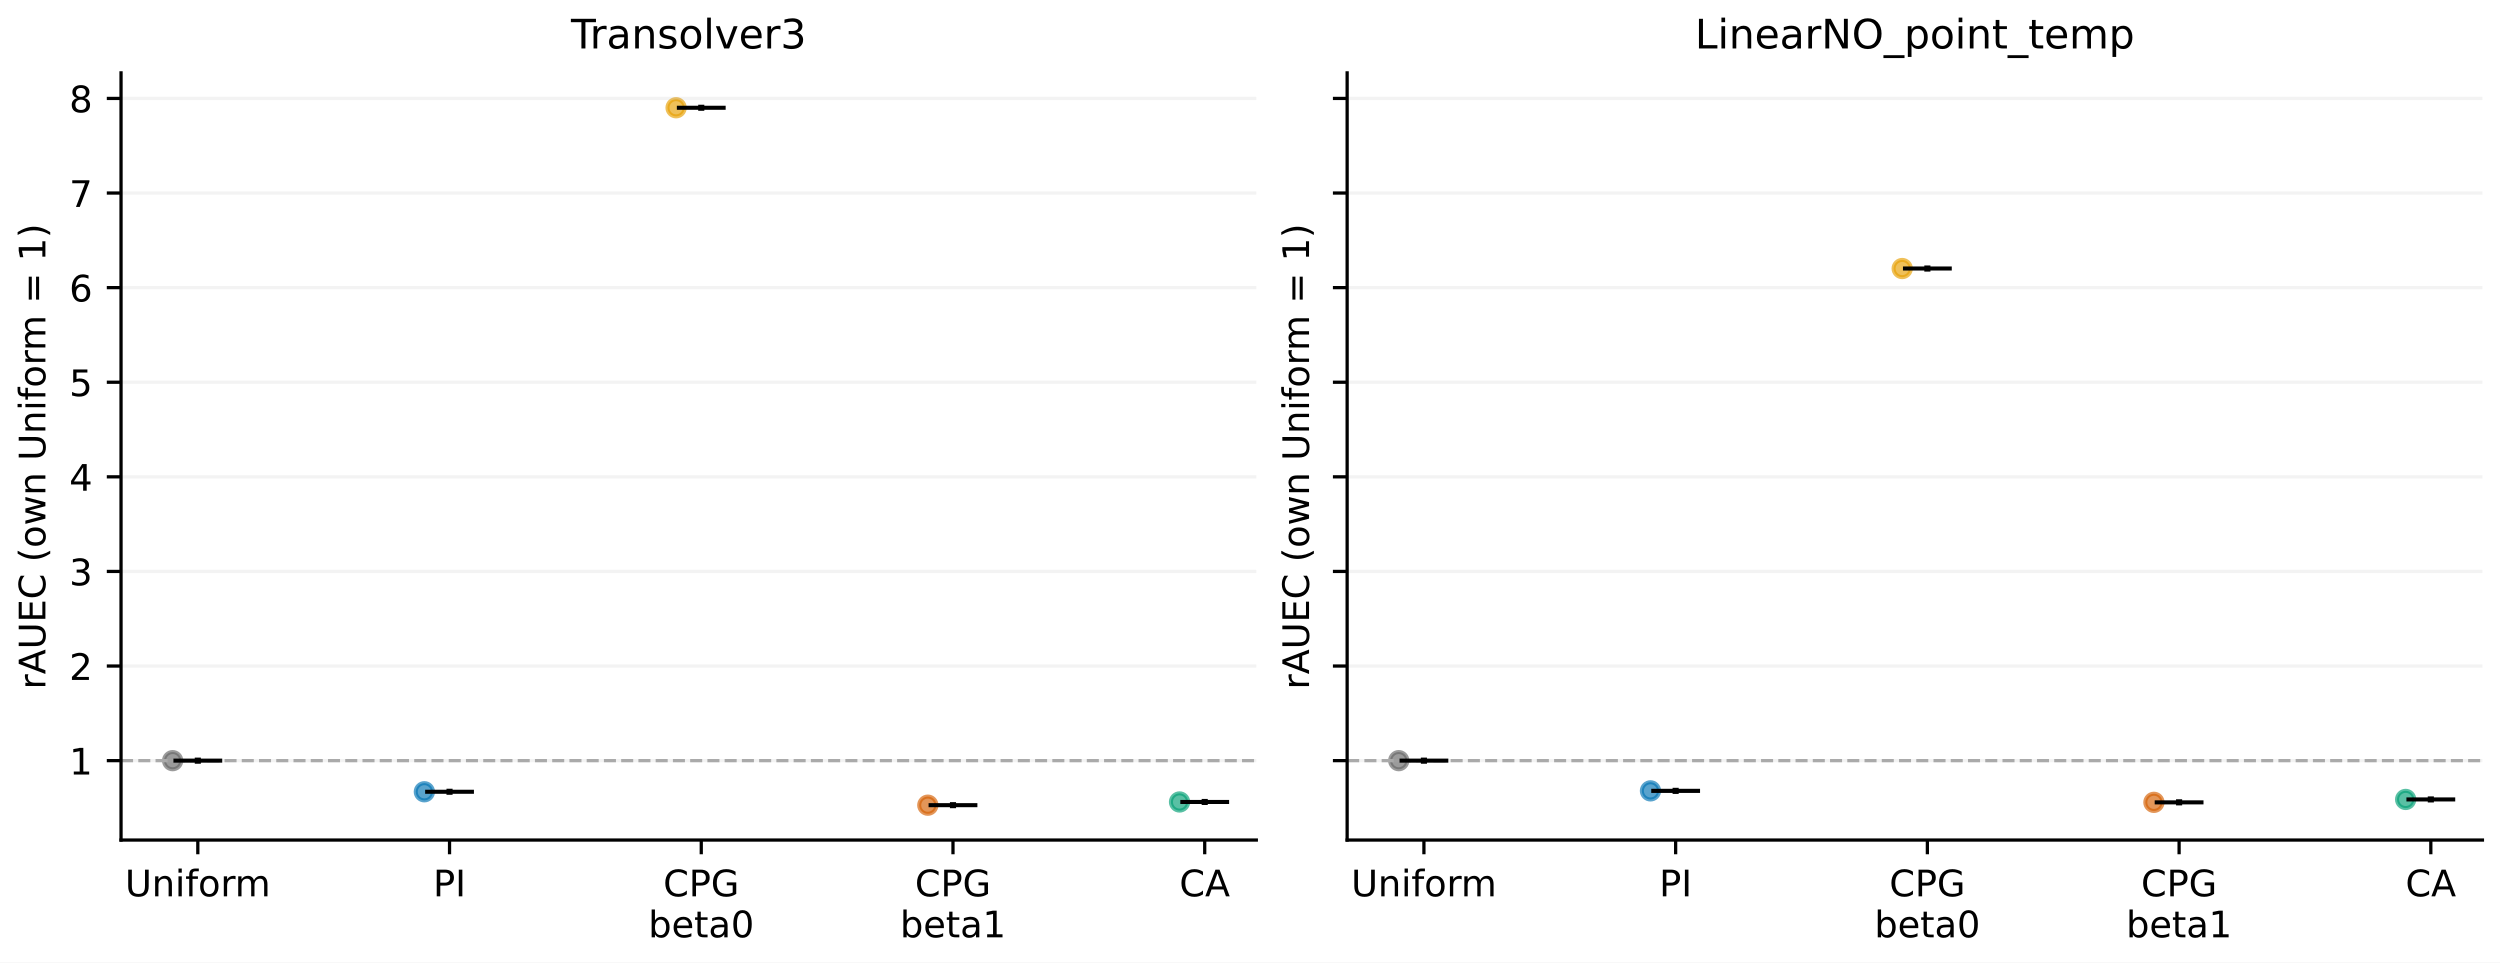
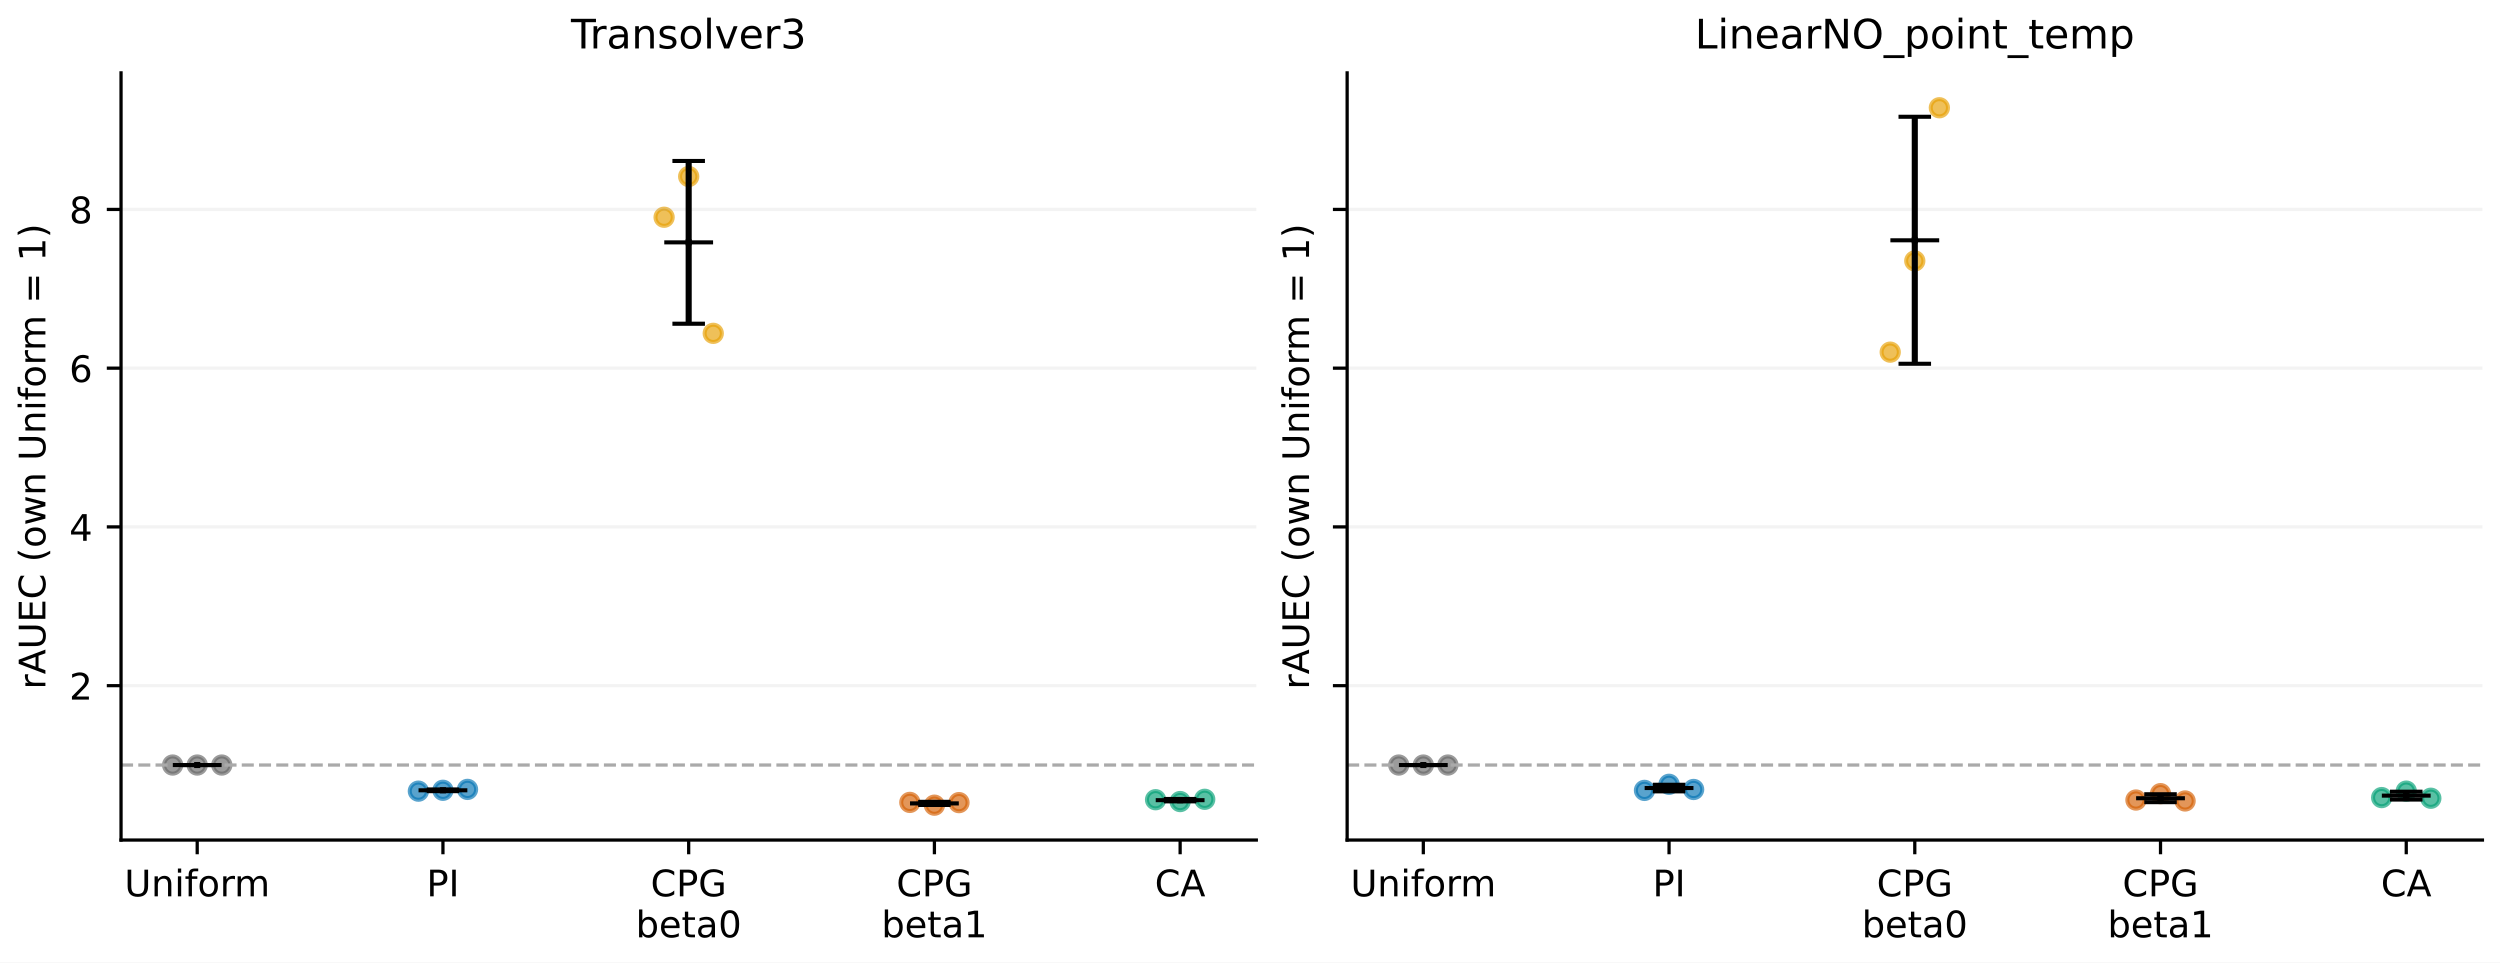
<svg xmlns="http://www.w3.org/2000/svg" xmlns:xlink="http://www.w3.org/1999/xlink" width="614.64pt" height="236.64pt" viewBox="0 0 614.64 236.64" version="1.1">
  <defs>
    <style type="text/css">*{stroke-linejoin: round; stroke-linecap: butt}</style>
  </defs>
  <g id="figure_1">
    <g id="patch_1">
      <path d="M 0 236.64  L 614.64 236.64  L 614.64 0  L 0 0  z " style="fill: #ffffff" />
    </g>
    <g id="axes_1">
      <g id="patch_2">
        <path d="M 29.757 206.531  L 308.873 206.531  L 308.873 17.918  L 29.757 17.918  z " style="fill: #ffffff" />
      </g>
      <g id="PathCollection_1">
        <defs>
          <path id="m9b8764614a" d="M 0 2.121  C 0.563 2.121 1.102 1.898 1.5 1.5  C 1.898 1.102 2.121 0.563 2.121 0  C 2.121 -0.563 1.898 -1.102 1.5 -1.5  C 1.102 -1.898 0.563 -2.121 0 -2.121  C -0.563 -2.121 -1.102 -1.898 -1.5 -1.5  C -1.898 -1.102 -2.121 -0.563 -2.121 0  C -2.121 0.563 -1.898 1.102 -1.5 1.5  C -1.102 1.898 -0.563 2.121 0 2.121  z " style="stroke: #666666; stroke-opacity: 0.65" />
        </defs>
        <g clip-path="url(#p926b6e74d8)">
-           <use xlink:href="#m9b8764614a" x="42.444" y="187.011" style="fill: #666666; fill-opacity: 0.65; stroke: #666666; stroke-opacity: 0.65" />
+           <use xlink:href="#m9b8764614a" x="42.444" y="188.09" style="fill: #666666; fill-opacity: 0.65; stroke: #666666; stroke-opacity: 0.65" />
        </g>
      </g>
      <g id="PathCollection_2">
+         <g clip-path="url(#p926b6e74d8)">
+           <use xlink:href="#m9b8764614a" x="48.485" y="188.09" style="fill: #666666; fill-opacity: 0.65; stroke: #666666; stroke-opacity: 0.65" />
+         </g>
+       </g>
+       <g id="PathCollection_3">
+         <g clip-path="url(#p926b6e74d8)">
+           <use xlink:href="#m9b8764614a" x="54.527" y="188.09" style="fill: #666666; fill-opacity: 0.65; stroke: #666666; stroke-opacity: 0.65" />
+         </g>
+       </g>
+       <g id="PathCollection_4">
        <defs>
          <path id="mb071e7513b" d="M 0 2.121  C 0.563 2.121 1.102 1.898 1.5 1.5  C 1.898 1.102 2.121 0.563 2.121 0  C 2.121 -0.563 1.898 -1.102 1.5 -1.5  C 1.102 -1.898 0.563 -2.121 0 -2.121  C -0.563 -2.121 -1.102 -1.898 -1.5 -1.5  C -1.898 -1.102 -2.121 -0.563 -2.121 0  C -2.121 0.563 -1.898 1.102 -1.5 1.5  C -1.102 1.898 -0.563 2.121 0 2.121  z " style="stroke: #0072b2; stroke-opacity: 0.65" />
        </defs>
        <g clip-path="url(#p926b6e74d8)">
-           <use xlink:href="#mb071e7513b" x="104.332" y="194.661" style="fill: #0072b2; fill-opacity: 0.65; stroke: #0072b2; stroke-opacity: 0.65" />
-         </g>
-       </g>
-       <g id="PathCollection_3">
+           <use xlink:href="#mb071e7513b" x="102.858" y="194.509" style="fill: #0072b2; fill-opacity: 0.65; stroke: #0072b2; stroke-opacity: 0.65" />
+         </g>
+       </g>
+       <g id="PathCollection_5">
+         <g clip-path="url(#p926b6e74d8)">
+           <use xlink:href="#mb071e7513b" x="108.9" y="194.297" style="fill: #0072b2; fill-opacity: 0.65; stroke: #0072b2; stroke-opacity: 0.65" />
+         </g>
+       </g>
+       <g id="PathCollection_6">
+         <g clip-path="url(#p926b6e74d8)">
+           <use xlink:href="#mb071e7513b" x="114.941" y="194.078" style="fill: #0072b2; fill-opacity: 0.65; stroke: #0072b2; stroke-opacity: 0.65" />
+         </g>
+       </g>
+       <g id="PathCollection_7">
        <defs>
          <path id="me49a826cc9" d="M 0 2.121  C 0.563 2.121 1.102 1.898 1.5 1.5  C 1.898 1.102 2.121 0.563 2.121 0  C 2.121 -0.563 1.898 -1.102 1.5 -1.5  C 1.102 -1.898 0.563 -2.121 0 -2.121  C -0.563 -2.121 -1.102 -1.898 -1.5 -1.5  C -1.898 -1.102 -2.121 -0.563 -2.121 0  C -2.121 0.563 -1.898 1.102 -1.5 1.5  C -1.102 1.898 -0.563 2.121 0 2.121  z " style="stroke: #e69f00; stroke-opacity: 0.65" />
        </defs>
        <g clip-path="url(#p926b6e74d8)">
-           <use xlink:href="#me49a826cc9" x="166.22" y="26.492" style="fill: #e69f00; fill-opacity: 0.65; stroke: #e69f00; stroke-opacity: 0.65" />
-         </g>
-       </g>
-       <g id="PathCollection_4">
+           <use xlink:href="#me49a826cc9" x="163.273" y="53.412" style="fill: #e69f00; fill-opacity: 0.65; stroke: #e69f00; stroke-opacity: 0.65" />
+         </g>
+       </g>
+       <g id="PathCollection_8">
+         <g clip-path="url(#p926b6e74d8)">
+           <use xlink:href="#me49a826cc9" x="169.315" y="43.392" style="fill: #e69f00; fill-opacity: 0.65; stroke: #e69f00; stroke-opacity: 0.65" />
+         </g>
+       </g>
+       <g id="PathCollection_9">
+         <g clip-path="url(#p926b6e74d8)">
+           <use xlink:href="#me49a826cc9" x="175.356" y="81.952" style="fill: #e69f00; fill-opacity: 0.65; stroke: #e69f00; stroke-opacity: 0.65" />
+         </g>
+       </g>
+       <g id="PathCollection_10">
        <defs>
          <path id="md3deeadbc6" d="M 0 2.121  C 0.563 2.121 1.102 1.898 1.5 1.5  C 1.898 1.102 2.121 0.563 2.121 0  C 2.121 -0.563 1.898 -1.102 1.5 -1.5  C 1.102 -1.898 0.563 -2.121 0 -2.121  C -0.563 -2.121 -1.102 -1.898 -1.5 -1.5  C -1.898 -1.102 -2.121 -0.563 -2.121 0  C -2.121 0.563 -1.898 1.102 -1.5 1.5  C -1.102 1.898 -0.563 2.121 0 2.121  z " style="stroke: #d55e00; stroke-opacity: 0.65" />
        </defs>
        <g clip-path="url(#p926b6e74d8)">
-           <use xlink:href="#md3deeadbc6" x="228.109" y="197.958" style="fill: #d55e00; fill-opacity: 0.65; stroke: #d55e00; stroke-opacity: 0.65" />
-         </g>
-       </g>
-       <g id="PathCollection_5">
+           <use xlink:href="#md3deeadbc6" x="223.688" y="197.275" style="fill: #d55e00; fill-opacity: 0.65; stroke: #d55e00; stroke-opacity: 0.65" />
+         </g>
+       </g>
+       <g id="PathCollection_11">
+         <g clip-path="url(#p926b6e74d8)">
+           <use xlink:href="#md3deeadbc6" x="229.73" y="197.958" style="fill: #d55e00; fill-opacity: 0.65; stroke: #d55e00; stroke-opacity: 0.65" />
+         </g>
+       </g>
+       <g id="PathCollection_12">
+         <g clip-path="url(#p926b6e74d8)">
+           <use xlink:href="#md3deeadbc6" x="235.771" y="197.328" style="fill: #d55e00; fill-opacity: 0.65; stroke: #d55e00; stroke-opacity: 0.65" />
+         </g>
+       </g>
+       <g id="PathCollection_13">
        <defs>
          <path id="m9ae2e1816f" d="M 0 2.121  C 0.563 2.121 1.102 1.898 1.5 1.5  C 1.898 1.102 2.121 0.563 2.121 0  C 2.121 -0.563 1.898 -1.102 1.5 -1.5  C 1.102 -1.898 0.563 -2.121 0 -2.121  C -0.563 -2.121 -1.102 -1.898 -1.5 -1.5  C -1.898 -1.102 -2.121 -0.563 -2.121 0  C -2.121 0.563 -1.898 1.102 -1.5 1.5  C -1.102 1.898 -0.563 2.121 0 2.121  z " style="stroke: #009e73; stroke-opacity: 0.65" />
        </defs>
        <g clip-path="url(#p926b6e74d8)">
-           <use xlink:href="#m9ae2e1816f" x="289.997" y="197.169" style="fill: #009e73; fill-opacity: 0.65; stroke: #009e73; stroke-opacity: 0.65" />
+           <use xlink:href="#m9ae2e1816f" x="284.103" y="196.613" style="fill: #009e73; fill-opacity: 0.65; stroke: #009e73; stroke-opacity: 0.65" />
+         </g>
+       </g>
+       <g id="PathCollection_14">
+         <g clip-path="url(#p926b6e74d8)">
+           <use xlink:href="#m9ae2e1816f" x="290.144" y="197.067" style="fill: #009e73; fill-opacity: 0.65; stroke: #009e73; stroke-opacity: 0.65" />
+         </g>
+       </g>
+       <g id="PathCollection_15">
+         <g clip-path="url(#p926b6e74d8)">
+           <use xlink:href="#m9ae2e1816f" x="296.186" y="196.513" style="fill: #009e73; fill-opacity: 0.65; stroke: #009e73; stroke-opacity: 0.65" />
        </g>
      </g>
      <g id="matplotlib.axis_1">
        <g id="xtick_1">
          <g id="line2d_1">
            <defs>
              <path id="maed773826e" d="M 0 0  L 0 3.5  " style="stroke: #000000; stroke-width: 0.8" />
            </defs>
            <g>
-               <use xlink:href="#maed773826e" x="48.633" y="206.531" style="stroke: #000000; stroke-width: 0.8" />
+               <use xlink:href="#maed773826e" x="48.485" y="206.531" style="stroke: #000000; stroke-width: 0.8" />
            </g>
          </g>
          <g id="text_1">
-             <text style="font-size: 9px; font-family: 'DejaVu Sans'; text-anchor: middle" x="48.633" y="220.37" transform="rotate(-0 48.6325 220.3698)">Uniform</text>
+             <text style="font-size: 9px; font-family: 'DejaVu Sans'; text-anchor: middle" x="48.485" y="220.37" transform="rotate(-0 48.48515 220.3698)">Uniform</text>
          </g>
        </g>
        <g id="xtick_2">
          <g id="line2d_2">
            <g>
-               <use xlink:href="#maed773826e" x="110.521" y="206.531" style="stroke: #000000; stroke-width: 0.8" />
+               <use xlink:href="#maed773826e" x="108.9" y="206.531" style="stroke: #000000; stroke-width: 0.8" />
            </g>
          </g>
          <g id="text_2">
-             <text style="font-size: 9px; font-family: 'DejaVu Sans'; text-anchor: middle" x="110.521" y="220.37" transform="rotate(-0 110.5208 220.3698)">PI</text>
+             <text style="font-size: 9px; font-family: 'DejaVu Sans'; text-anchor: middle" x="108.9" y="220.37" transform="rotate(-0 108.8999 220.3698)">PI</text>
          </g>
        </g>
        <g id="xtick_3">
          <g id="line2d_3">
            <g>
-               <use xlink:href="#maed773826e" x="172.409" y="206.531" style="stroke: #000000; stroke-width: 0.8" />
+               <use xlink:href="#maed773826e" x="169.315" y="206.531" style="stroke: #000000; stroke-width: 0.8" />
            </g>
          </g>
          <g id="text_3">
-             <text style="font-size: 9px; font-family: 'DejaVu Sans'" transform="translate(163.0667 220.3698)">CPG</text>
-             <text style="font-size: 9px; font-family: 'DejaVu Sans'" transform="translate(159.3985 230.4478)">beta0</text>
+             <text style="font-size: 9px; font-family: 'DejaVu Sans'" transform="translate(159.9723 220.3698)">CPG</text>
+             <text style="font-size: 9px; font-family: 'DejaVu Sans'" transform="translate(156.3041 230.4478)">beta0</text>
          </g>
        </g>
        <g id="xtick_4">
          <g id="line2d_4">
            <g>
-               <use xlink:href="#maed773826e" x="234.297" y="206.531" style="stroke: #000000; stroke-width: 0.8" />
+               <use xlink:href="#maed773826e" x="229.73" y="206.531" style="stroke: #000000; stroke-width: 0.8" />
            </g>
          </g>
          <g id="text_4">
-             <text style="font-size: 9px; font-family: 'DejaVu Sans'" transform="translate(224.955 220.3698)">CPG</text>
-             <text style="font-size: 9px; font-family: 'DejaVu Sans'" transform="translate(221.2868 230.4478)">beta1</text>
+             <text style="font-size: 9px; font-family: 'DejaVu Sans'" transform="translate(220.3871 220.3698)">CPG</text>
+             <text style="font-size: 9px; font-family: 'DejaVu Sans'" transform="translate(216.7189 230.4478)">beta1</text>
          </g>
        </g>
        <g id="xtick_5">
          <g id="line2d_5">
            <g>
-               <use xlink:href="#maed773826e" x="296.186" y="206.531" style="stroke: #000000; stroke-width: 0.8" />
+               <use xlink:href="#maed773826e" x="290.144" y="206.531" style="stroke: #000000; stroke-width: 0.8" />
            </g>
          </g>
          <g id="text_5">
-             <text style="font-size: 9px; font-family: 'DejaVu Sans'; text-anchor: middle" x="296.186" y="220.37" transform="rotate(-0 296.1858 220.3698)">CA</text>
+             <text style="font-size: 9px; font-family: 'DejaVu Sans'; text-anchor: middle" x="290.144" y="220.37" transform="rotate(-0 290.1443 220.3698)">CA</text>
          </g>
        </g>
      </g>
      <g id="matplotlib.axis_2">
        <g id="ytick_1">
          <g id="line2d_6">
-             <path d="M 29.757 187.011  L 308.873 187.011  " clip-path="url(#p926b6e74d8)" style="fill: none; stroke: #b0b0b0; stroke-opacity: 0.15; stroke-width: 0.8; stroke-linecap: square" />
+             <path d="M 29.757 168.575  L 308.873 168.575  " clip-path="url(#p926b6e74d8)" style="fill: none; stroke: #b0b0b0; stroke-opacity: 0.15; stroke-width: 0.8; stroke-linecap: square" />
          </g>
          <g id="line2d_7">
            <defs>
              <path id="m45a0ec54c8" d="M 0 0  L -3.5 0  " style="stroke: #000000; stroke-width: 0.8" />
            </defs>
            <g>
-               <use xlink:href="#m45a0ec54c8" x="29.757" y="187.011" style="stroke: #000000; stroke-width: 0.8" />
+               <use xlink:href="#m45a0ec54c8" x="29.757" y="168.575" style="stroke: #000000; stroke-width: 0.8" />
            </g>
          </g>
          <g id="text_6">
-             <text style="font-size: 9px; font-family: 'DejaVu Sans'; text-anchor: end" x="22.757" y="190.43" transform="rotate(-0 22.75656 190.4299)">1</text>
+             <text style="font-size: 9px; font-family: 'DejaVu Sans'; text-anchor: end" x="22.757" y="171.994" transform="rotate(-0 22.75656 171.9943)">2</text>
          </g>
        </g>
        <g id="ytick_2">
          <g id="line2d_8">
-             <path d="M 29.757 163.751  L 308.873 163.751  " clip-path="url(#p926b6e74d8)" style="fill: none; stroke: #b0b0b0; stroke-opacity: 0.15; stroke-width: 0.8; stroke-linecap: square" />
+             <path d="M 29.757 129.545  L 308.873 129.545  " clip-path="url(#p926b6e74d8)" style="fill: none; stroke: #b0b0b0; stroke-opacity: 0.15; stroke-width: 0.8; stroke-linecap: square" />
          </g>
          <g id="line2d_9">
            <g>
-               <use xlink:href="#m45a0ec54c8" x="29.757" y="163.751" style="stroke: #000000; stroke-width: 0.8" />
+               <use xlink:href="#m45a0ec54c8" x="29.757" y="129.545" style="stroke: #000000; stroke-width: 0.8" />
            </g>
          </g>
          <g id="text_7">
-             <text style="font-size: 9px; font-family: 'DejaVu Sans'; text-anchor: end" x="22.757" y="167.17" transform="rotate(-0 22.75656 167.1704)">2</text>
+             <text style="font-size: 9px; font-family: 'DejaVu Sans'; text-anchor: end" x="22.757" y="132.964" transform="rotate(-0 22.75656 132.9639)">4</text>
          </g>
        </g>
        <g id="ytick_3">
          <g id="line2d_10">
-             <path d="M 29.757 140.492  L 308.873 140.492  " clip-path="url(#p926b6e74d8)" style="fill: none; stroke: #b0b0b0; stroke-opacity: 0.15; stroke-width: 0.8; stroke-linecap: square" />
+             <path d="M 29.757 90.514  L 308.873 90.514  " clip-path="url(#p926b6e74d8)" style="fill: none; stroke: #b0b0b0; stroke-opacity: 0.15; stroke-width: 0.8; stroke-linecap: square" />
          </g>
          <g id="line2d_11">
            <g>
-               <use xlink:href="#m45a0ec54c8" x="29.757" y="140.492" style="stroke: #000000; stroke-width: 0.8" />
+               <use xlink:href="#m45a0ec54c8" x="29.757" y="90.514" style="stroke: #000000; stroke-width: 0.8" />
            </g>
          </g>
          <g id="text_8">
-             <text style="font-size: 9px; font-family: 'DejaVu Sans'; text-anchor: end" x="22.757" y="143.911" transform="rotate(-0 22.75656 143.9108)">3</text>
+             <text style="font-size: 9px; font-family: 'DejaVu Sans'; text-anchor: end" x="22.757" y="93.934" transform="rotate(-0 22.75656 93.93356)">6</text>
          </g>
        </g>
        <g id="ytick_4">
          <g id="line2d_12">
-             <path d="M 29.757 117.232  L 308.873 117.232  " clip-path="url(#p926b6e74d8)" style="fill: none; stroke: #b0b0b0; stroke-opacity: 0.15; stroke-width: 0.8; stroke-linecap: square" />
+             <path d="M 29.757 51.484  L 308.873 51.484  " clip-path="url(#p926b6e74d8)" style="fill: none; stroke: #b0b0b0; stroke-opacity: 0.15; stroke-width: 0.8; stroke-linecap: square" />
          </g>
          <g id="line2d_13">
            <g>
-               <use xlink:href="#m45a0ec54c8" x="29.757" y="117.232" style="stroke: #000000; stroke-width: 0.8" />
+               <use xlink:href="#m45a0ec54c8" x="29.757" y="51.484" style="stroke: #000000; stroke-width: 0.8" />
            </g>
          </g>
          <g id="text_9">
-             <text style="font-size: 9px; font-family: 'DejaVu Sans'; text-anchor: end" x="22.757" y="120.651" transform="rotate(-0 22.75656 120.6513)">4</text>
-           </g>
-         </g>
-         <g id="ytick_5">
-           <g id="line2d_14">
-             <path d="M 29.757 93.972  L 308.873 93.972  " clip-path="url(#p926b6e74d8)" style="fill: none; stroke: #b0b0b0; stroke-opacity: 0.15; stroke-width: 0.8; stroke-linecap: square" />
-           </g>
-           <g id="line2d_15">
-             <g>
-               <use xlink:href="#m45a0ec54c8" x="29.757" y="93.972" style="stroke: #000000; stroke-width: 0.8" />
-             </g>
-           </g>
-           <g id="text_10">
-             <text style="font-size: 9px; font-family: 'DejaVu Sans'; text-anchor: end" x="22.757" y="97.392" transform="rotate(-0 22.75656 97.3917)">5</text>
-           </g>
-         </g>
-         <g id="ytick_6">
-           <g id="line2d_16">
-             <path d="M 29.757 70.713  L 308.873 70.713  " clip-path="url(#p926b6e74d8)" style="fill: none; stroke: #b0b0b0; stroke-opacity: 0.15; stroke-width: 0.8; stroke-linecap: square" />
-           </g>
-           <g id="line2d_17">
-             <g>
-               <use xlink:href="#m45a0ec54c8" x="29.757" y="70.713" style="stroke: #000000; stroke-width: 0.8" />
-             </g>
-           </g>
-           <g id="text_11">
-             <text style="font-size: 9px; font-family: 'DejaVu Sans'; text-anchor: end" x="22.757" y="74.132" transform="rotate(-0 22.75656 74.13215)">6</text>
-           </g>
-         </g>
-         <g id="ytick_7">
-           <g id="line2d_18">
-             <path d="M 29.757 47.453  L 308.873 47.453  " clip-path="url(#p926b6e74d8)" style="fill: none; stroke: #b0b0b0; stroke-opacity: 0.15; stroke-width: 0.8; stroke-linecap: square" />
-           </g>
-           <g id="line2d_19">
-             <g>
-               <use xlink:href="#m45a0ec54c8" x="29.757" y="47.453" style="stroke: #000000; stroke-width: 0.8" />
-             </g>
-           </g>
-           <g id="text_12">
-             <text style="font-size: 9px; font-family: 'DejaVu Sans'; text-anchor: end" x="22.757" y="50.873" transform="rotate(-0 22.75656 50.87259)">7</text>
-           </g>
-         </g>
-         <g id="ytick_8">
-           <g id="line2d_20">
-             <path d="M 29.757 24.194  L 308.873 24.194  " clip-path="url(#p926b6e74d8)" style="fill: none; stroke: #b0b0b0; stroke-opacity: 0.15; stroke-width: 0.8; stroke-linecap: square" />
-           </g>
-           <g id="line2d_21">
-             <g>
-               <use xlink:href="#m45a0ec54c8" x="29.757" y="24.194" style="stroke: #000000; stroke-width: 0.8" />
-             </g>
-           </g>
-           <g id="text_13">
-             <text style="font-size: 9px; font-family: 'DejaVu Sans'; text-anchor: end" x="22.757" y="27.613" transform="rotate(-0 22.75656 27.61303)">8</text>
-           </g>
-         </g>
-         <g id="text_14">
+             <text style="font-size: 9px; font-family: 'DejaVu Sans'; text-anchor: end" x="22.757" y="54.903" transform="rotate(-0 22.75656 54.90321)">8</text>
+           </g>
+         </g>
+         <g id="text_10">
          <text style="font-size: 9px; font-family: 'DejaVu Sans'; text-anchor: middle" x="11.159" y="112.225" transform="rotate(-90 11.15859 112.2248)">rAUEC (own Uniform = 1)</text>
        </g>
      </g>
-       <g id="line2d_22">
-         <path d="M 29.757 187.011  L 308.873 187.011  " clip-path="url(#p926b6e74d8)" style="fill: none; stroke-dasharray: 2.96,1.28; stroke-dashoffset: 0; stroke: #aaaaaa; stroke-width: 0.8" />
+       <g id="line2d_14">
+         <path d="M 29.757 188.09  L 308.873 188.09  " clip-path="url(#p926b6e74d8)" style="fill: none; stroke-dasharray: 2.96,1.28; stroke-dashoffset: 0; stroke: #aaaaaa; stroke-width: 0.8" />
      </g>
      <g id="patch_3">
        <path d="M 29.757 206.531  L 29.757 17.918  " style="fill: none; stroke: #000000; stroke-width: 0.8; stroke-linejoin: miter; stroke-linecap: square" />
      </g>
      <g id="patch_4">
        <path d="M 29.757 206.531  L 308.873 206.531  " style="fill: none; stroke: #000000; stroke-width: 0.8; stroke-linejoin: miter; stroke-linecap: square" />
      </g>
-       <g id="text_15">
+       <g id="text_11">
        <text style="font-size: 10px; font-family: 'DejaVu Sans'; text-anchor: middle" x="169.315" y="11.918" transform="rotate(-0 169.3147 11.91844)">Transolver3</text>
      </g>
+       <g id="LineCollection_1">
+         <path d="M 48.485 188.09  L 48.485 188.09  " clip-path="url(#p926b6e74d8)" style="fill: none; stroke: #000000; stroke-width: 1.5" />
+       </g>
+       <g id="line2d_15">
+         <defs>
+           <path id="m84d8bdbf83" d="M 4 0  L -4 -0  " style="stroke: #000000" />
+         </defs>
+         <g clip-path="url(#p926b6e74d8)">
+           <use xlink:href="#m84d8bdbf83" x="48.485" y="188.09" style="stroke: #000000" />
+         </g>
+       </g>
+       <g id="line2d_16">
+         <g clip-path="url(#p926b6e74d8)">
+           <use xlink:href="#m84d8bdbf83" x="48.485" y="188.09" style="stroke: #000000" />
+         </g>
+       </g>
+       <g id="LineCollection_2">
+         <path d="M 108.9 194.51  L 108.9 194.079  " clip-path="url(#p926b6e74d8)" style="fill: none; stroke: #000000; stroke-width: 1.5" />
+       </g>
+       <g id="line2d_17">
+         <g clip-path="url(#p926b6e74d8)">
+           <use xlink:href="#m84d8bdbf83" x="108.9" y="194.51" style="stroke: #000000" />
+         </g>
+       </g>
+       <g id="line2d_18">
+         <g clip-path="url(#p926b6e74d8)">
+           <use xlink:href="#m84d8bdbf83" x="108.9" y="194.079" style="stroke: #000000" />
+         </g>
+       </g>
+       <g id="LineCollection_3">
+         <path d="M 169.315 79.592  L 169.315 39.578  " clip-path="url(#p926b6e74d8)" style="fill: none; stroke: #000000; stroke-width: 1.5" />
+       </g>
+       <g id="line2d_19">
+         <g clip-path="url(#p926b6e74d8)">
+           <use xlink:href="#m84d8bdbf83" x="169.315" y="79.592" style="stroke: #000000" />
+         </g>
+       </g>
+       <g id="line2d_20">
+         <g clip-path="url(#p926b6e74d8)">
+           <use xlink:href="#m84d8bdbf83" x="169.315" y="39.578" style="stroke: #000000" />
+         </g>
+       </g>
+       <g id="LineCollection_4">
+         <path d="M 229.73 197.9  L 229.73 197.141  " clip-path="url(#p926b6e74d8)" style="fill: none; stroke: #000000; stroke-width: 1.5" />
+       </g>
+       <g id="line2d_21">
+         <g clip-path="url(#p926b6e74d8)">
+           <use xlink:href="#m84d8bdbf83" x="229.73" y="197.9" style="stroke: #000000" />
+         </g>
+       </g>
+       <g id="line2d_22">
+         <g clip-path="url(#p926b6e74d8)">
+           <use xlink:href="#m84d8bdbf83" x="229.73" y="197.141" style="stroke: #000000" />
+         </g>
+       </g>
+       <g id="LineCollection_5">
+         <path d="M 290.144 197.026  L 290.144 196.436  " clip-path="url(#p926b6e74d8)" style="fill: none; stroke: #000000; stroke-width: 1.5" />
+       </g>
      <g id="line2d_23">
-         <path d="M 48.633 187.011  " clip-path="url(#p926b6e74d8)" style="fill: none; stroke: #000000; stroke-width: 1.5; stroke-linecap: square" />
+         <g clip-path="url(#p926b6e74d8)">
+           <use xlink:href="#m84d8bdbf83" x="290.144" y="197.026" style="stroke: #000000" />
+         </g>
+       </g>
+       <g id="line2d_24">
+         <g clip-path="url(#p926b6e74d8)">
+           <use xlink:href="#m84d8bdbf83" x="290.144" y="196.436" style="stroke: #000000" />
+         </g>
+       </g>
+       <g id="line2d_25">
+         <path d="M 48.485 188.09  " clip-path="url(#p926b6e74d8)" style="fill: none; stroke: #000000; stroke-width: 1.5; stroke-linecap: square" />
        <defs>
          <path id="mae2d9f89bc" d="M 6 0  L -6 -0  " style="stroke: #000000" />
        </defs>
        <g clip-path="url(#p926b6e74d8)">
-           <use xlink:href="#mae2d9f89bc" x="48.633" y="187.011" style="stroke: #000000" />
-         </g>
-       </g>
-       <g id="line2d_24">
-         <path d="M 110.521 194.661  " clip-path="url(#p926b6e74d8)" style="fill: none; stroke: #000000; stroke-width: 1.5; stroke-linecap: square" />
-         <g clip-path="url(#p926b6e74d8)">
-           <use xlink:href="#mae2d9f89bc" x="110.521" y="194.661" style="stroke: #000000" />
-         </g>
-       </g>
-       <g id="line2d_25">
-         <path d="M 172.409 26.492  " clip-path="url(#p926b6e74d8)" style="fill: none; stroke: #000000; stroke-width: 1.5; stroke-linecap: square" />
-         <g clip-path="url(#p926b6e74d8)">
-           <use xlink:href="#mae2d9f89bc" x="172.409" y="26.492" style="stroke: #000000" />
+           <use xlink:href="#mae2d9f89bc" x="48.485" y="188.09" style="stroke: #000000" />
        </g>
      </g>
      <g id="line2d_26">
-         <path d="M 234.297 197.958  " clip-path="url(#p926b6e74d8)" style="fill: none; stroke: #000000; stroke-width: 1.5; stroke-linecap: square" />
-         <g clip-path="url(#p926b6e74d8)">
-           <use xlink:href="#mae2d9f89bc" x="234.297" y="197.958" style="stroke: #000000" />
+         <path d="M 108.9 194.295  " clip-path="url(#p926b6e74d8)" style="fill: none; stroke: #000000; stroke-width: 1.5; stroke-linecap: square" />
+         <g clip-path="url(#p926b6e74d8)">
+           <use xlink:href="#mae2d9f89bc" x="108.9" y="194.295" style="stroke: #000000" />
        </g>
      </g>
      <g id="line2d_27">
-         <path d="M 296.186 197.169  " clip-path="url(#p926b6e74d8)" style="fill: none; stroke: #000000; stroke-width: 1.5; stroke-linecap: square" />
-         <g clip-path="url(#p926b6e74d8)">
-           <use xlink:href="#mae2d9f89bc" x="296.186" y="197.169" style="stroke: #000000" />
+         <path d="M 169.315 59.585  " clip-path="url(#p926b6e74d8)" style="fill: none; stroke: #000000; stroke-width: 1.5; stroke-linecap: square" />
+         <g clip-path="url(#p926b6e74d8)">
+           <use xlink:href="#mae2d9f89bc" x="169.315" y="59.585" style="stroke: #000000" />
+         </g>
+       </g>
+       <g id="line2d_28">
+         <path d="M 229.73 197.52  " clip-path="url(#p926b6e74d8)" style="fill: none; stroke: #000000; stroke-width: 1.5; stroke-linecap: square" />
+         <g clip-path="url(#p926b6e74d8)">
+           <use xlink:href="#mae2d9f89bc" x="229.73" y="197.52" style="stroke: #000000" />
+         </g>
+       </g>
+       <g id="line2d_29">
+         <path d="M 290.144 196.731  " clip-path="url(#p926b6e74d8)" style="fill: none; stroke: #000000; stroke-width: 1.5; stroke-linecap: square" />
+         <g clip-path="url(#p926b6e74d8)">
+           <use xlink:href="#mae2d9f89bc" x="290.144" y="196.731" style="stroke: #000000" />
        </g>
      </g>
    </g>
    <g id="axes_2">
      <g id="patch_5">
        <path d="M 331.203 206.531  L 610.32 206.531  L 610.32 17.918  L 331.203 17.918  z " style="fill: #ffffff" />
      </g>
-       <g id="PathCollection_6">
-         <g clip-path="url(#pf2b9a95a88)">
-           <use xlink:href="#m9b8764614a" x="343.89" y="187.011" style="fill: #666666; fill-opacity: 0.65; stroke: #666666; stroke-opacity: 0.65" />
-         </g>
-       </g>
-       <g id="PathCollection_7">
-         <g clip-path="url(#pf2b9a95a88)">
-           <use xlink:href="#mb071e7513b" x="405.779" y="194.439" style="fill: #0072b2; fill-opacity: 0.65; stroke: #0072b2; stroke-opacity: 0.65" />
-         </g>
-       </g>
-       <g id="PathCollection_8">
-         <g clip-path="url(#pf2b9a95a88)">
-           <use xlink:href="#me49a826cc9" x="467.667" y="66.02" style="fill: #e69f00; fill-opacity: 0.65; stroke: #e69f00; stroke-opacity: 0.65" />
-         </g>
-       </g>
-       <g id="PathCollection_9">
-         <g clip-path="url(#pf2b9a95a88)">
-           <use xlink:href="#md3deeadbc6" x="529.555" y="197.261" style="fill: #d55e00; fill-opacity: 0.65; stroke: #d55e00; stroke-opacity: 0.65" />
-         </g>
-       </g>
-       <g id="PathCollection_10">
-         <g clip-path="url(#pf2b9a95a88)">
-           <use xlink:href="#m9ae2e1816f" x="591.444" y="196.548" style="fill: #009e73; fill-opacity: 0.65; stroke: #009e73; stroke-opacity: 0.65" />
+       <g id="PathCollection_16">
+         <g clip-path="url(#pf2b9a95a88)">
+           <use xlink:href="#m9b8764614a" x="343.89" y="188.09" style="fill: #666666; fill-opacity: 0.65; stroke: #666666; stroke-opacity: 0.65" />
+         </g>
+       </g>
+       <g id="PathCollection_17">
+         <g clip-path="url(#pf2b9a95a88)">
+           <use xlink:href="#m9b8764614a" x="349.932" y="188.09" style="fill: #666666; fill-opacity: 0.65; stroke: #666666; stroke-opacity: 0.65" />
+         </g>
+       </g>
+       <g id="PathCollection_18">
+         <g clip-path="url(#pf2b9a95a88)">
+           <use xlink:href="#m9b8764614a" x="355.973" y="188.09" style="fill: #666666; fill-opacity: 0.65; stroke: #666666; stroke-opacity: 0.65" />
+         </g>
+       </g>
+       <g id="PathCollection_19">
+         <g clip-path="url(#pf2b9a95a88)">
+           <use xlink:href="#mb071e7513b" x="404.305" y="194.323" style="fill: #0072b2; fill-opacity: 0.65; stroke: #0072b2; stroke-opacity: 0.65" />
+         </g>
+       </g>
+       <g id="PathCollection_20">
+         <g clip-path="url(#pf2b9a95a88)">
+           <use xlink:href="#mb071e7513b" x="410.347" y="192.826" style="fill: #0072b2; fill-opacity: 0.65; stroke: #0072b2; stroke-opacity: 0.65" />
+         </g>
+       </g>
+       <g id="PathCollection_21">
+         <g clip-path="url(#pf2b9a95a88)">
+           <use xlink:href="#mb071e7513b" x="416.388" y="194.099" style="fill: #0072b2; fill-opacity: 0.65; stroke: #0072b2; stroke-opacity: 0.65" />
+         </g>
+       </g>
+       <g id="PathCollection_22">
+         <g clip-path="url(#pf2b9a95a88)">
+           <use xlink:href="#me49a826cc9" x="464.72" y="86.577" style="fill: #e69f00; fill-opacity: 0.65; stroke: #e69f00; stroke-opacity: 0.65" />
+         </g>
+       </g>
+       <g id="PathCollection_23">
+         <g clip-path="url(#pf2b9a95a88)">
+           <use xlink:href="#me49a826cc9" x="470.761" y="64.15" style="fill: #e69f00; fill-opacity: 0.65; stroke: #e69f00; stroke-opacity: 0.65" />
+         </g>
+       </g>
+       <g id="PathCollection_24">
+         <g clip-path="url(#pf2b9a95a88)">
+           <use xlink:href="#me49a826cc9" x="476.803" y="26.492" style="fill: #e69f00; fill-opacity: 0.65; stroke: #e69f00; stroke-opacity: 0.65" />
+         </g>
+       </g>
+       <g id="PathCollection_25">
+         <g clip-path="url(#pf2b9a95a88)">
+           <use xlink:href="#md3deeadbc6" x="525.135" y="196.691" style="fill: #d55e00; fill-opacity: 0.65; stroke: #d55e00; stroke-opacity: 0.65" />
+         </g>
+       </g>
+       <g id="PathCollection_26">
+         <g clip-path="url(#pf2b9a95a88)">
+           <use xlink:href="#md3deeadbc6" x="531.176" y="195.123" style="fill: #d55e00; fill-opacity: 0.65; stroke: #d55e00; stroke-opacity: 0.65" />
+         </g>
+       </g>
+       <g id="PathCollection_27">
+         <g clip-path="url(#pf2b9a95a88)">
+           <use xlink:href="#md3deeadbc6" x="537.218" y="196.921" style="fill: #d55e00; fill-opacity: 0.65; stroke: #d55e00; stroke-opacity: 0.65" />
+         </g>
+       </g>
+       <g id="PathCollection_28">
+         <g clip-path="url(#pf2b9a95a88)">
+           <use xlink:href="#m9ae2e1816f" x="585.549" y="196.092" style="fill: #009e73; fill-opacity: 0.65; stroke: #009e73; stroke-opacity: 0.65" />
+         </g>
+       </g>
+       <g id="PathCollection_29">
+         <g clip-path="url(#pf2b9a95a88)">
+           <use xlink:href="#m9ae2e1816f" x="591.591" y="194.501" style="fill: #009e73; fill-opacity: 0.65; stroke: #009e73; stroke-opacity: 0.65" />
+         </g>
+       </g>
+       <g id="PathCollection_30">
+         <g clip-path="url(#pf2b9a95a88)">
+           <use xlink:href="#m9ae2e1816f" x="597.632" y="196.252" style="fill: #009e73; fill-opacity: 0.65; stroke: #009e73; stroke-opacity: 0.65" />
        </g>
      </g>
      <g id="matplotlib.axis_3">
        <g id="xtick_6">
-           <g id="line2d_28">
-             <g>
-               <use xlink:href="#maed773826e" x="350.079" y="206.531" style="stroke: #000000; stroke-width: 0.8" />
+           <g id="line2d_30">
+             <g>
+               <use xlink:href="#maed773826e" x="349.932" y="206.531" style="stroke: #000000; stroke-width: 0.8" />
+             </g>
+           </g>
+           <g id="text_12">
+             <text style="font-size: 9px; font-family: 'DejaVu Sans'; text-anchor: middle" x="349.932" y="220.37" transform="rotate(-0 349.9318 220.3698)">Uniform</text>
+           </g>
+         </g>
+         <g id="xtick_7">
+           <g id="line2d_31">
+             <g>
+               <use xlink:href="#maed773826e" x="410.347" y="206.531" style="stroke: #000000; stroke-width: 0.8" />
+             </g>
+           </g>
+           <g id="text_13">
+             <text style="font-size: 9px; font-family: 'DejaVu Sans'; text-anchor: middle" x="410.347" y="220.37" transform="rotate(-0 410.3466 220.3698)">PI</text>
+           </g>
+         </g>
+         <g id="xtick_8">
+           <g id="line2d_32">
+             <g>
+               <use xlink:href="#maed773826e" x="470.761" y="206.531" style="stroke: #000000; stroke-width: 0.8" />
+             </g>
+           </g>
+           <g id="text_14">
+             <text style="font-size: 9px; font-family: 'DejaVu Sans'" transform="translate(461.4189 220.3698)">CPG</text>
+             <text style="font-size: 9px; font-family: 'DejaVu Sans'" transform="translate(457.7507 230.4478)">beta0</text>
+           </g>
+         </g>
+         <g id="xtick_9">
+           <g id="line2d_33">
+             <g>
+               <use xlink:href="#maed773826e" x="531.176" y="206.531" style="stroke: #000000; stroke-width: 0.8" />
+             </g>
+           </g>
+           <g id="text_15">
+             <text style="font-size: 9px; font-family: 'DejaVu Sans'" transform="translate(521.8337 220.3698)">CPG</text>
+             <text style="font-size: 9px; font-family: 'DejaVu Sans'" transform="translate(518.1655 230.4478)">beta1</text>
+           </g>
+         </g>
+         <g id="xtick_10">
+           <g id="line2d_34">
+             <g>
+               <use xlink:href="#maed773826e" x="591.591" y="206.531" style="stroke: #000000; stroke-width: 0.8" />
            </g>
          </g>
          <g id="text_16">
-             <text style="font-size: 9px; font-family: 'DejaVu Sans'; text-anchor: middle" x="350.079" y="220.37" transform="rotate(-0 350.0791 220.3698)">Uniform</text>
-           </g>
-         </g>
-         <g id="xtick_7">
-           <g id="line2d_29">
-             <g>
-               <use xlink:href="#maed773826e" x="411.967" y="206.531" style="stroke: #000000; stroke-width: 0.8" />
-             </g>
-           </g>
-           <g id="text_17">
-             <text style="font-size: 9px; font-family: 'DejaVu Sans'; text-anchor: middle" x="411.967" y="220.37" transform="rotate(-0 411.9675 220.3698)">PI</text>
-           </g>
-         </g>
-         <g id="xtick_8">
-           <g id="line2d_30">
-             <g>
-               <use xlink:href="#maed773826e" x="473.856" y="206.531" style="stroke: #000000; stroke-width: 0.8" />
-             </g>
-           </g>
-           <g id="text_18">
-             <text style="font-size: 9px; font-family: 'DejaVu Sans'" transform="translate(464.5134 220.3698)">CPG</text>
-             <text style="font-size: 9px; font-family: 'DejaVu Sans'" transform="translate(460.8451 230.4478)">beta0</text>
-           </g>
-         </g>
-         <g id="xtick_9">
-           <g id="line2d_31">
-             <g>
-               <use xlink:href="#maed773826e" x="535.744" y="206.531" style="stroke: #000000; stroke-width: 0.8" />
-             </g>
-           </g>
-           <g id="text_19">
-             <text style="font-size: 9px; font-family: 'DejaVu Sans'" transform="translate(526.4017 220.3698)">CPG</text>
-             <text style="font-size: 9px; font-family: 'DejaVu Sans'" transform="translate(522.7335 230.4478)">beta1</text>
-           </g>
-         </g>
-         <g id="xtick_10">
-           <g id="line2d_32">
-             <g>
-               <use xlink:href="#maed773826e" x="597.632" y="206.531" style="stroke: #000000; stroke-width: 0.8" />
-             </g>
-           </g>
-           <g id="text_20">
-             <text style="font-size: 9px; font-family: 'DejaVu Sans'; text-anchor: middle" x="597.632" y="220.37" transform="rotate(-0 597.6324 220.3698)">CA</text>
+             <text style="font-size: 9px; font-family: 'DejaVu Sans'; text-anchor: middle" x="591.591" y="220.37" transform="rotate(-0 591.5909 220.3698)">CA</text>
          </g>
        </g>
      </g>
      <g id="matplotlib.axis_4">
-         <g id="ytick_9">
-           <g id="line2d_33">
-             <path d="M 331.203 187.011  L 610.32 187.011  " clip-path="url(#pf2b9a95a88)" style="fill: none; stroke: #b0b0b0; stroke-opacity: 0.15; stroke-width: 0.8; stroke-linecap: square" />
-           </g>
-           <g id="line2d_34">
-             <g>
-               <use xlink:href="#m45a0ec54c8" x="331.203" y="187.011" style="stroke: #000000; stroke-width: 0.8" />
-             </g>
-           </g>
-         </g>
-         <g id="ytick_10">
+         <g id="ytick_5">
          <g id="line2d_35">
-             <path d="M 331.203 163.751  L 610.32 163.751  " clip-path="url(#pf2b9a95a88)" style="fill: none; stroke: #b0b0b0; stroke-opacity: 0.15; stroke-width: 0.8; stroke-linecap: square" />
+             <path d="M 331.203 168.575  L 610.32 168.575  " clip-path="url(#pf2b9a95a88)" style="fill: none; stroke: #b0b0b0; stroke-opacity: 0.15; stroke-width: 0.8; stroke-linecap: square" />
          </g>
          <g id="line2d_36">
            <g>
-               <use xlink:href="#m45a0ec54c8" x="331.203" y="163.751" style="stroke: #000000; stroke-width: 0.8" />
-             </g>
-           </g>
-         </g>
-         <g id="ytick_11">
+               <use xlink:href="#m45a0ec54c8" x="331.203" y="168.575" style="stroke: #000000; stroke-width: 0.8" />
+             </g>
+           </g>
+         </g>
+         <g id="ytick_6">
          <g id="line2d_37">
-             <path d="M 331.203 140.492  L 610.32 140.492  " clip-path="url(#pf2b9a95a88)" style="fill: none; stroke: #b0b0b0; stroke-opacity: 0.15; stroke-width: 0.8; stroke-linecap: square" />
+             <path d="M 331.203 129.545  L 610.32 129.545  " clip-path="url(#pf2b9a95a88)" style="fill: none; stroke: #b0b0b0; stroke-opacity: 0.15; stroke-width: 0.8; stroke-linecap: square" />
          </g>
          <g id="line2d_38">
            <g>
-               <use xlink:href="#m45a0ec54c8" x="331.203" y="140.492" style="stroke: #000000; stroke-width: 0.8" />
-             </g>
-           </g>
-         </g>
-         <g id="ytick_12">
+               <use xlink:href="#m45a0ec54c8" x="331.203" y="129.545" style="stroke: #000000; stroke-width: 0.8" />
+             </g>
+           </g>
+         </g>
+         <g id="ytick_7">
          <g id="line2d_39">
-             <path d="M 331.203 117.232  L 610.32 117.232  " clip-path="url(#pf2b9a95a88)" style="fill: none; stroke: #b0b0b0; stroke-opacity: 0.15; stroke-width: 0.8; stroke-linecap: square" />
+             <path d="M 331.203 90.514  L 610.32 90.514  " clip-path="url(#pf2b9a95a88)" style="fill: none; stroke: #b0b0b0; stroke-opacity: 0.15; stroke-width: 0.8; stroke-linecap: square" />
          </g>
          <g id="line2d_40">
            <g>
-               <use xlink:href="#m45a0ec54c8" x="331.203" y="117.232" style="stroke: #000000; stroke-width: 0.8" />
-             </g>
-           </g>
-         </g>
-         <g id="ytick_13">
+               <use xlink:href="#m45a0ec54c8" x="331.203" y="90.514" style="stroke: #000000; stroke-width: 0.8" />
+             </g>
+           </g>
+         </g>
+         <g id="ytick_8">
          <g id="line2d_41">
-             <path d="M 331.203 93.972  L 610.32 93.972  " clip-path="url(#pf2b9a95a88)" style="fill: none; stroke: #b0b0b0; stroke-opacity: 0.15; stroke-width: 0.8; stroke-linecap: square" />
+             <path d="M 331.203 51.484  L 610.32 51.484  " clip-path="url(#pf2b9a95a88)" style="fill: none; stroke: #b0b0b0; stroke-opacity: 0.15; stroke-width: 0.8; stroke-linecap: square" />
          </g>
          <g id="line2d_42">
            <g>
-               <use xlink:href="#m45a0ec54c8" x="331.203" y="93.972" style="stroke: #000000; stroke-width: 0.8" />
-             </g>
-           </g>
-         </g>
-         <g id="ytick_14">
-           <g id="line2d_43">
-             <path d="M 331.203 70.713  L 610.32 70.713  " clip-path="url(#pf2b9a95a88)" style="fill: none; stroke: #b0b0b0; stroke-opacity: 0.15; stroke-width: 0.8; stroke-linecap: square" />
-           </g>
-           <g id="line2d_44">
-             <g>
-               <use xlink:href="#m45a0ec54c8" x="331.203" y="70.713" style="stroke: #000000; stroke-width: 0.8" />
-             </g>
-           </g>
-         </g>
-         <g id="ytick_15">
-           <g id="line2d_45">
-             <path d="M 331.203 47.453  L 610.32 47.453  " clip-path="url(#pf2b9a95a88)" style="fill: none; stroke: #b0b0b0; stroke-opacity: 0.15; stroke-width: 0.8; stroke-linecap: square" />
-           </g>
-           <g id="line2d_46">
-             <g>
-               <use xlink:href="#m45a0ec54c8" x="331.203" y="47.453" style="stroke: #000000; stroke-width: 0.8" />
-             </g>
-           </g>
-         </g>
-         <g id="ytick_16">
-           <g id="line2d_47">
-             <path d="M 331.203 24.194  L 610.32 24.194  " clip-path="url(#pf2b9a95a88)" style="fill: none; stroke: #b0b0b0; stroke-opacity: 0.15; stroke-width: 0.8; stroke-linecap: square" />
-           </g>
-           <g id="line2d_48">
-             <g>
-               <use xlink:href="#m45a0ec54c8" x="331.203" y="24.194" style="stroke: #000000; stroke-width: 0.8" />
-             </g>
-           </g>
-         </g>
-         <g id="text_21">
+               <use xlink:href="#m45a0ec54c8" x="331.203" y="51.484" style="stroke: #000000; stroke-width: 0.8" />
+             </g>
+           </g>
+         </g>
+         <g id="text_17">
          <text style="font-size: 9px; font-family: 'DejaVu Sans'; text-anchor: middle" x="321.831" y="112.225" transform="rotate(-90 321.8315 112.2248)">rAUEC (own Uniform = 1)</text>
        </g>
      </g>
-       <g id="line2d_49">
-         <path d="M 331.203 187.011  L 610.32 187.011  " clip-path="url(#pf2b9a95a88)" style="fill: none; stroke-dasharray: 2.96,1.28; stroke-dashoffset: 0; stroke: #aaaaaa; stroke-width: 0.8" />
+       <g id="line2d_43">
+         <path d="M 331.203 188.09  L 610.32 188.09  " clip-path="url(#pf2b9a95a88)" style="fill: none; stroke-dasharray: 2.96,1.28; stroke-dashoffset: 0; stroke: #aaaaaa; stroke-width: 0.8" />
      </g>
      <g id="patch_6">
        <path d="M 331.203 206.531  L 331.203 17.918  " style="fill: none; stroke: #000000; stroke-width: 0.8; stroke-linejoin: miter; stroke-linecap: square" />
      </g>
      <g id="patch_7">
        <path d="M 331.203 206.531  L 610.32 206.531  " style="fill: none; stroke: #000000; stroke-width: 0.8; stroke-linejoin: miter; stroke-linecap: square" />
      </g>
-       <g id="text_22">
+       <g id="text_18">
        <text style="font-size: 10px; font-family: 'DejaVu Sans'; text-anchor: middle" x="470.761" y="11.918" transform="rotate(-0 470.7614 11.91844)">LinearNO_point_temp</text>
      </g>
+       <g id="LineCollection_6">
+         <path d="M 349.932 188.09  L 349.932 188.09  " clip-path="url(#pf2b9a95a88)" style="fill: none; stroke: #000000; stroke-width: 1.5" />
+       </g>
+       <g id="line2d_44">
+         <g clip-path="url(#pf2b9a95a88)">
+           <use xlink:href="#m84d8bdbf83" x="349.932" y="188.09" style="stroke: #000000" />
+         </g>
+       </g>
+       <g id="line2d_45">
+         <g clip-path="url(#pf2b9a95a88)">
+           <use xlink:href="#m84d8bdbf83" x="349.932" y="188.09" style="stroke: #000000" />
+         </g>
+       </g>
+       <g id="LineCollection_7">
+         <path d="M 410.347 194.557  L 410.347 192.942  " clip-path="url(#pf2b9a95a88)" style="fill: none; stroke: #000000; stroke-width: 1.5" />
+       </g>
+       <g id="line2d_46">
+         <g clip-path="url(#pf2b9a95a88)">
+           <use xlink:href="#m84d8bdbf83" x="410.347" y="194.557" style="stroke: #000000" />
+         </g>
+       </g>
+       <g id="line2d_47">
+         <g clip-path="url(#pf2b9a95a88)">
+           <use xlink:href="#m84d8bdbf83" x="410.347" y="192.942" style="stroke: #000000" />
+         </g>
+       </g>
+       <g id="LineCollection_8">
+         <path d="M 470.761 89.436  L 470.761 28.71  " clip-path="url(#pf2b9a95a88)" style="fill: none; stroke: #000000; stroke-width: 1.5" />
+       </g>
+       <g id="line2d_48">
+         <g clip-path="url(#pf2b9a95a88)">
+           <use xlink:href="#m84d8bdbf83" x="470.761" y="89.436" style="stroke: #000000" />
+         </g>
+       </g>
+       <g id="line2d_49">
+         <g clip-path="url(#pf2b9a95a88)">
+           <use xlink:href="#m84d8bdbf83" x="470.761" y="28.71" style="stroke: #000000" />
+         </g>
+       </g>
+       <g id="LineCollection_9">
+         <path d="M 531.176 197.223  L 531.176 195.266  " clip-path="url(#pf2b9a95a88)" style="fill: none; stroke: #000000; stroke-width: 1.5" />
+       </g>
      <g id="line2d_50">
-         <path d="M 350.079 187.011  " clip-path="url(#pf2b9a95a88)" style="fill: none; stroke: #000000; stroke-width: 1.5; stroke-linecap: square" />
-         <g clip-path="url(#pf2b9a95a88)">
-           <use xlink:href="#mae2d9f89bc" x="350.079" y="187.011" style="stroke: #000000" />
+         <g clip-path="url(#pf2b9a95a88)">
+           <use xlink:href="#m84d8bdbf83" x="531.176" y="197.223" style="stroke: #000000" />
        </g>
      </g>
      <g id="line2d_51">
-         <path d="M 411.967 194.439  " clip-path="url(#pf2b9a95a88)" style="fill: none; stroke: #000000; stroke-width: 1.5; stroke-linecap: square" />
-         <g clip-path="url(#pf2b9a95a88)">
-           <use xlink:href="#mae2d9f89bc" x="411.967" y="194.439" style="stroke: #000000" />
-         </g>
+         <g clip-path="url(#pf2b9a95a88)">
+           <use xlink:href="#m84d8bdbf83" x="531.176" y="195.266" style="stroke: #000000" />
+         </g>
+       </g>
+       <g id="LineCollection_10">
+         <path d="M 591.591 196.583  L 591.591 194.647  " clip-path="url(#pf2b9a95a88)" style="fill: none; stroke: #000000; stroke-width: 1.5" />
      </g>
      <g id="line2d_52">
-         <path d="M 473.856 66.02  " clip-path="url(#pf2b9a95a88)" style="fill: none; stroke: #000000; stroke-width: 1.5; stroke-linecap: square" />
-         <g clip-path="url(#pf2b9a95a88)">
-           <use xlink:href="#mae2d9f89bc" x="473.856" y="66.02" style="stroke: #000000" />
+         <g clip-path="url(#pf2b9a95a88)">
+           <use xlink:href="#m84d8bdbf83" x="591.591" y="196.583" style="stroke: #000000" />
        </g>
      </g>
      <g id="line2d_53">
-         <path d="M 535.744 197.261  " clip-path="url(#pf2b9a95a88)" style="fill: none; stroke: #000000; stroke-width: 1.5; stroke-linecap: square" />
-         <g clip-path="url(#pf2b9a95a88)">
-           <use xlink:href="#mae2d9f89bc" x="535.744" y="197.261" style="stroke: #000000" />
+         <g clip-path="url(#pf2b9a95a88)">
+           <use xlink:href="#m84d8bdbf83" x="591.591" y="194.647" style="stroke: #000000" />
        </g>
      </g>
      <g id="line2d_54">
-         <path d="M 597.632 196.548  " clip-path="url(#pf2b9a95a88)" style="fill: none; stroke: #000000; stroke-width: 1.5; stroke-linecap: square" />
-         <g clip-path="url(#pf2b9a95a88)">
-           <use xlink:href="#mae2d9f89bc" x="597.632" y="196.548" style="stroke: #000000" />
+         <path d="M 349.932 188.09  " clip-path="url(#pf2b9a95a88)" style="fill: none; stroke: #000000; stroke-width: 1.5; stroke-linecap: square" />
+         <g clip-path="url(#pf2b9a95a88)">
+           <use xlink:href="#mae2d9f89bc" x="349.932" y="188.09" style="stroke: #000000" />
+         </g>
+       </g>
+       <g id="line2d_55">
+         <path d="M 410.347 193.749  " clip-path="url(#pf2b9a95a88)" style="fill: none; stroke: #000000; stroke-width: 1.5; stroke-linecap: square" />
+         <g clip-path="url(#pf2b9a95a88)">
+           <use xlink:href="#mae2d9f89bc" x="410.347" y="193.749" style="stroke: #000000" />
+         </g>
+       </g>
+       <g id="line2d_56">
+         <path d="M 470.761 59.073  " clip-path="url(#pf2b9a95a88)" style="fill: none; stroke: #000000; stroke-width: 1.5; stroke-linecap: square" />
+         <g clip-path="url(#pf2b9a95a88)">
+           <use xlink:href="#mae2d9f89bc" x="470.761" y="59.073" style="stroke: #000000" />
+         </g>
+       </g>
+       <g id="line2d_57">
+         <path d="M 531.176 196.245  " clip-path="url(#pf2b9a95a88)" style="fill: none; stroke: #000000; stroke-width: 1.5; stroke-linecap: square" />
+         <g clip-path="url(#pf2b9a95a88)">
+           <use xlink:href="#mae2d9f89bc" x="531.176" y="196.245" style="stroke: #000000" />
+         </g>
+       </g>
+       <g id="line2d_58">
+         <path d="M 591.591 195.615  " clip-path="url(#pf2b9a95a88)" style="fill: none; stroke: #000000; stroke-width: 1.5; stroke-linecap: square" />
+         <g clip-path="url(#pf2b9a95a88)">
+           <use xlink:href="#mae2d9f89bc" x="591.591" y="195.615" style="stroke: #000000" />
        </g>
      </g>
    </g>
  </g>
  <defs>
    <clipPath id="p926b6e74d8">
      <rect x="29.757" y="17.918" width="279.116" height="188.613" />
    </clipPath>
    <clipPath id="pf2b9a95a88">
      <rect x="331.203" y="17.918" width="279.116" height="188.613" />
    </clipPath>
  </defs>
</svg>
